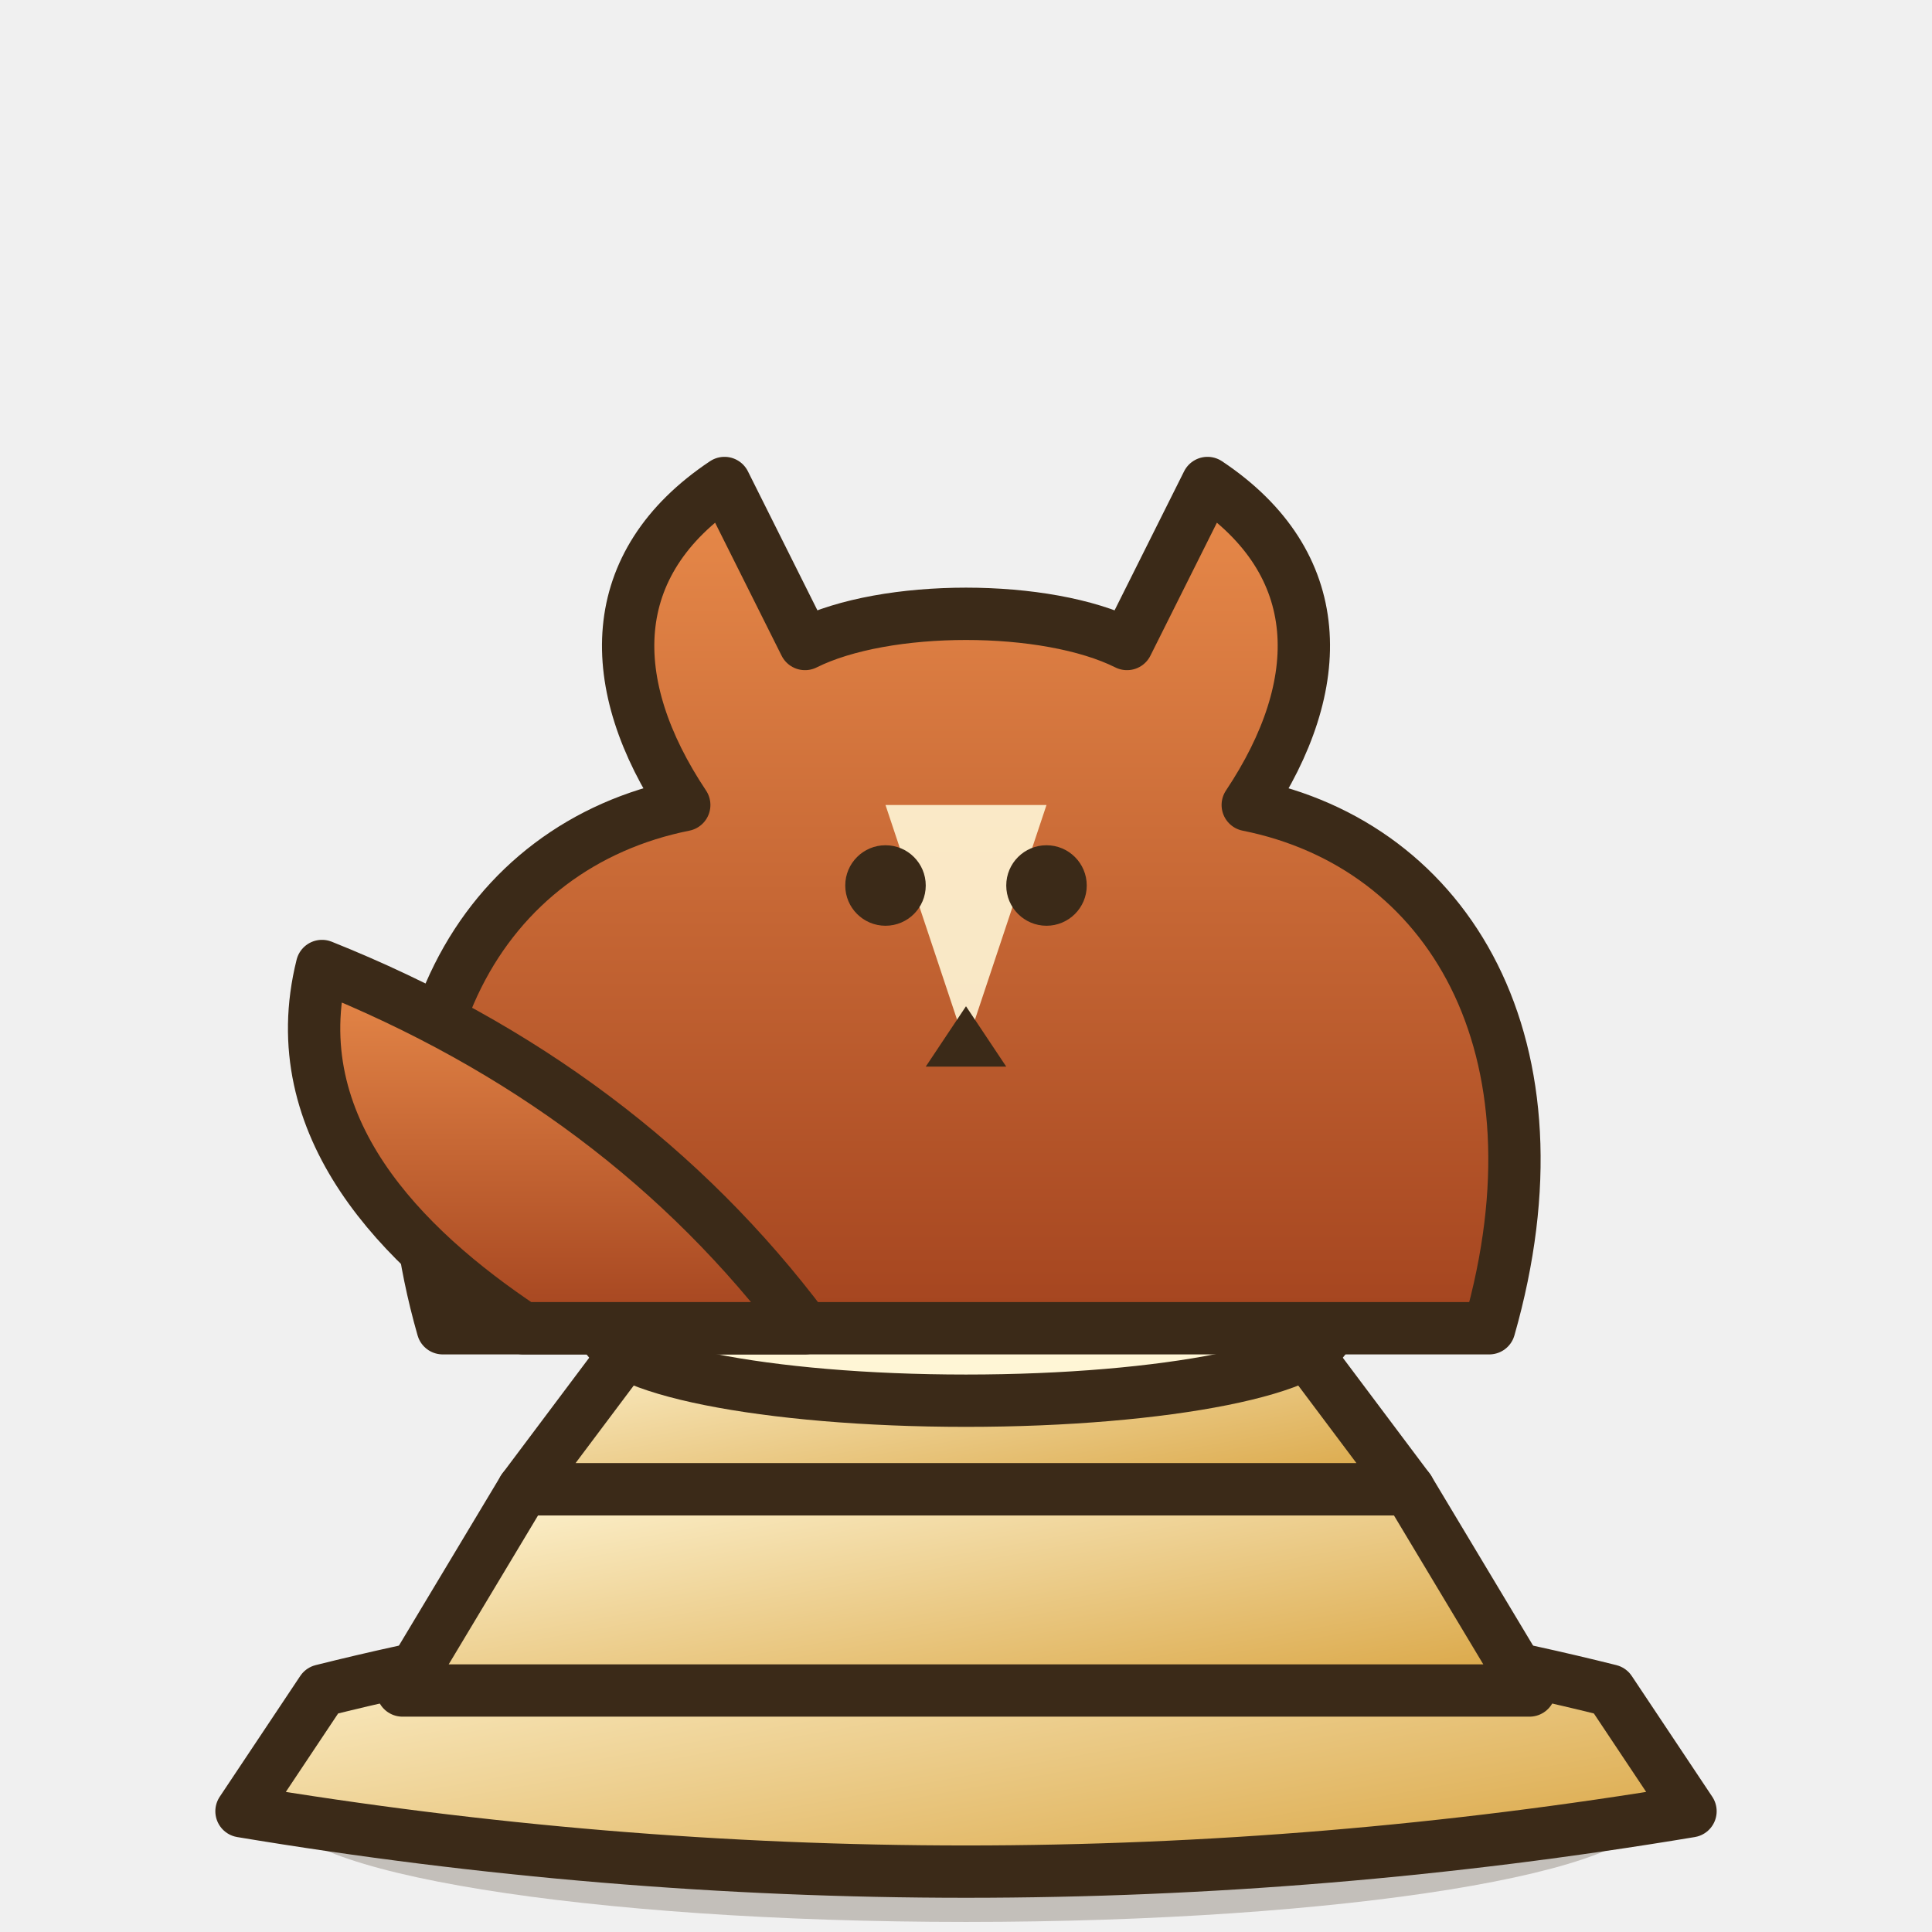
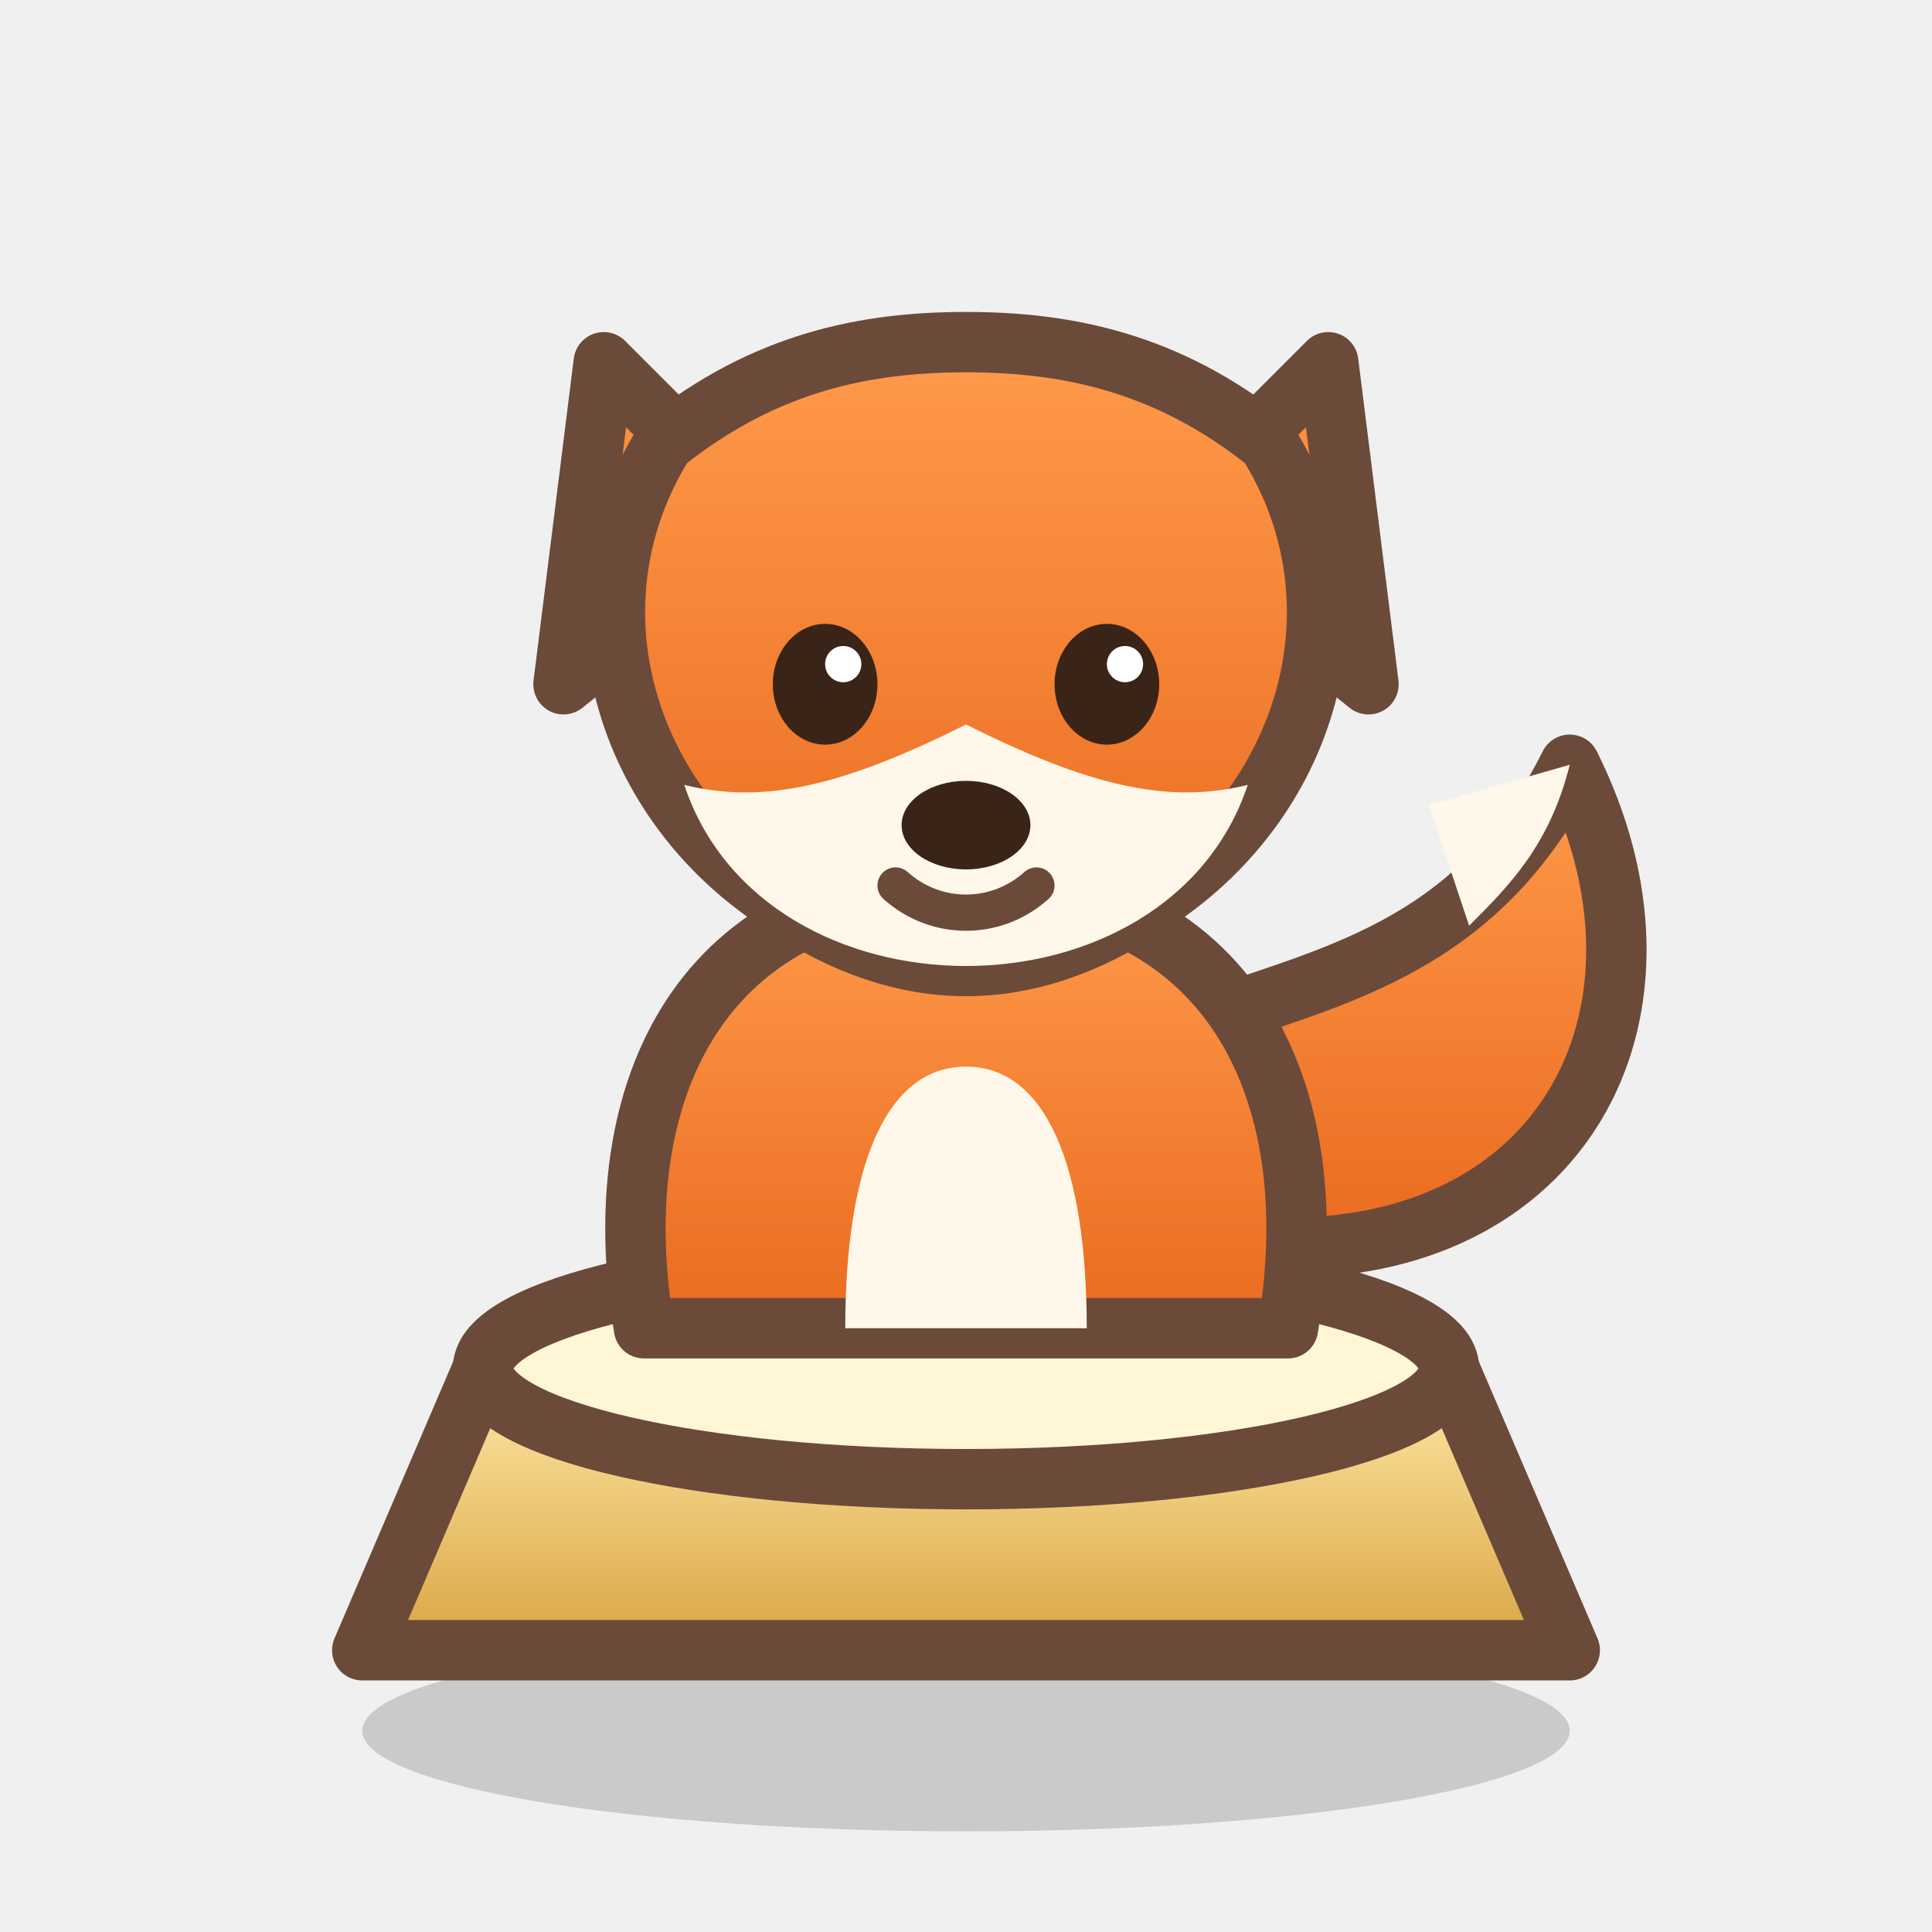
- <svg xmlns="http://www.w3.org/2000/svg" viewBox="0 0 96 96">
+ <svg xmlns="http://www.w3.org/2000/svg" viewBox="0 0 96 96" stroke-linejoin="round" stroke-linecap="round">
  <defs>
-     <linearGradient id="m" x1="0" y1="0" x2="0" y2="1">
-       <stop offset="0" stop-color="#e88a4a" />
-       <stop offset="1" stop-color="#a4441f" />
-     </linearGradient>
-     <linearGradient id="g" x1="0" y1="0" x2="1" y2="1">
-       <stop offset="0" stop-color="#fff6d6" />
+     <linearGradient id="bz" x1="0" y1="0" x2="0" y2="1">
+       <stop offset="0" stop-color="#ffe9a8" />
      <stop offset="1" stop-color="#d9a441" />
    </linearGradient>
  </defs>
-   <ellipse cx="48" cy="90" rx="34" ry="5.5" fill="#3b2a18" opacity=".25" />
-   <path d="M16 84 Q48 76 80 84 L84 90 Q48 96 12 90z" fill="url(#g)" stroke="#3b2a18" stroke-width="2.6" stroke-linejoin="round" stroke-linecap="round" />
-   <path d="M26 74 H70 L76 84 H20z" fill="url(#g)" stroke="#3b2a18" stroke-width="2.6" stroke-linejoin="round" stroke-linecap="round" />
-   <path d="M32 66 H64 L70 74 H26z" fill="url(#g)" stroke="#3b2a18" stroke-width="2.6" stroke-linejoin="round" stroke-linecap="round" />
-   <ellipse cx="48" cy="66" rx="18" ry="3.6" fill="#fff6d6" stroke="#3b2a18" stroke-width="2.6" stroke-linejoin="round" stroke-linecap="round" />
-   <g>
-     <path d="M22 66 C18 52 24 42 34 40 C30 34 30 28 36 24 L40 32 C44 30 52 30 56 32 L60 24 C66 28 66 34 62 40 C72 42 78 52 74 66z" fill="url(#m)" stroke="#3b2a18" stroke-width="2.6" stroke-linejoin="round" stroke-linecap="round" />
-     <path d="M26 66 C20 62 14 56 16 48 C26 52 34 58 40 66z" fill="url(#m)" stroke="#3b2a18" stroke-width="2.6" stroke-linejoin="round" stroke-linecap="round" />
-     <path d="M44 40 L48 52 L52 40 Z" fill="#fff6d6" opacity=".9" />
-     <circle cx="44" cy="44" r="2" fill="#3b2a18" />
-     <circle cx="52" cy="44" r="2" fill="#3b2a18" />
-     <path d="M48 50 L46 53 L50 53z" fill="#3b2a18" />
+   <ellipse cx="48" cy="86" rx="30" ry="5" fill="#000" opacity=".16" />
+   <path d="M18 82h60l-6-14H24z" fill="url(#bz)" stroke="#6b4a3a" stroke-width="3" stroke-linejoin="round" />
+   <ellipse cx="48" cy="68" rx="24" ry="5.5" fill="#fff6d6" stroke="#6b4a3a" stroke-width="3" />
+   <defs>
+     <linearGradient id="zc" x1="0" y1="0" x2="0" y2="1">
+       <stop offset="0" stop-color="#ff9a4a" />
+       <stop offset="1" stop-color="#e96a1f" />
+     </linearGradient>
+   </defs>
+   <g stroke="#6b4a3a" stroke-width="3">
+     <path d="M64 62c14 0 20-12 14-24-4 8-10 10-16 12z" fill="url(#zc)" />
+     <path d="M78 38c-1 4-3 6-5 8l-2-6z" fill="#fff7ea" stroke="none" />
+     <path d="M32 66c-2-12 3-22 16-22s18 10 16 22z" fill="url(#zc)" />
+     <path d="M42 66c0-8 2-13 6-13s6 5 6 13z" fill="#fff7ea" stroke="none" />
+     <path d="M30 18l8 8-10 8zM66 18l-8 8 10 8z" fill="url(#zc)" />
+     <path d="M33 22c5-4 10-5 15-5s10 1 15 5c5 8 2 18-6 23-3 2-6 3-9 3s-6-1-9-3c-8-5-11-15-6-23z" fill="url(#zc)" />
  </g>
+   <path d="M48 48c-6 0-12-3-14-9 4 1 8 0 14-3 6 3 10 4 14 3-2 6-8 9-14 9z" fill="#fff7ea" />
+   <ellipse cx="41" cy="34" rx="2.6" ry="3" fill="#3a2418" />
+   <ellipse cx="55" cy="34" rx="2.6" ry="3" fill="#3a2418" />
+   <circle cx="41.9" cy="33" r=".9" fill="#fff" />
+   <circle cx="55.9" cy="33" r=".9" fill="#fff" />
+   <ellipse cx="48" cy="41" rx="3.2" ry="2.2" fill="#3a2418" />
+   <path d="M44.5 44c2 1.8 5 1.8 7 0" stroke="#6b4a3a" stroke-width="1.8" fill="none" />
</svg>
